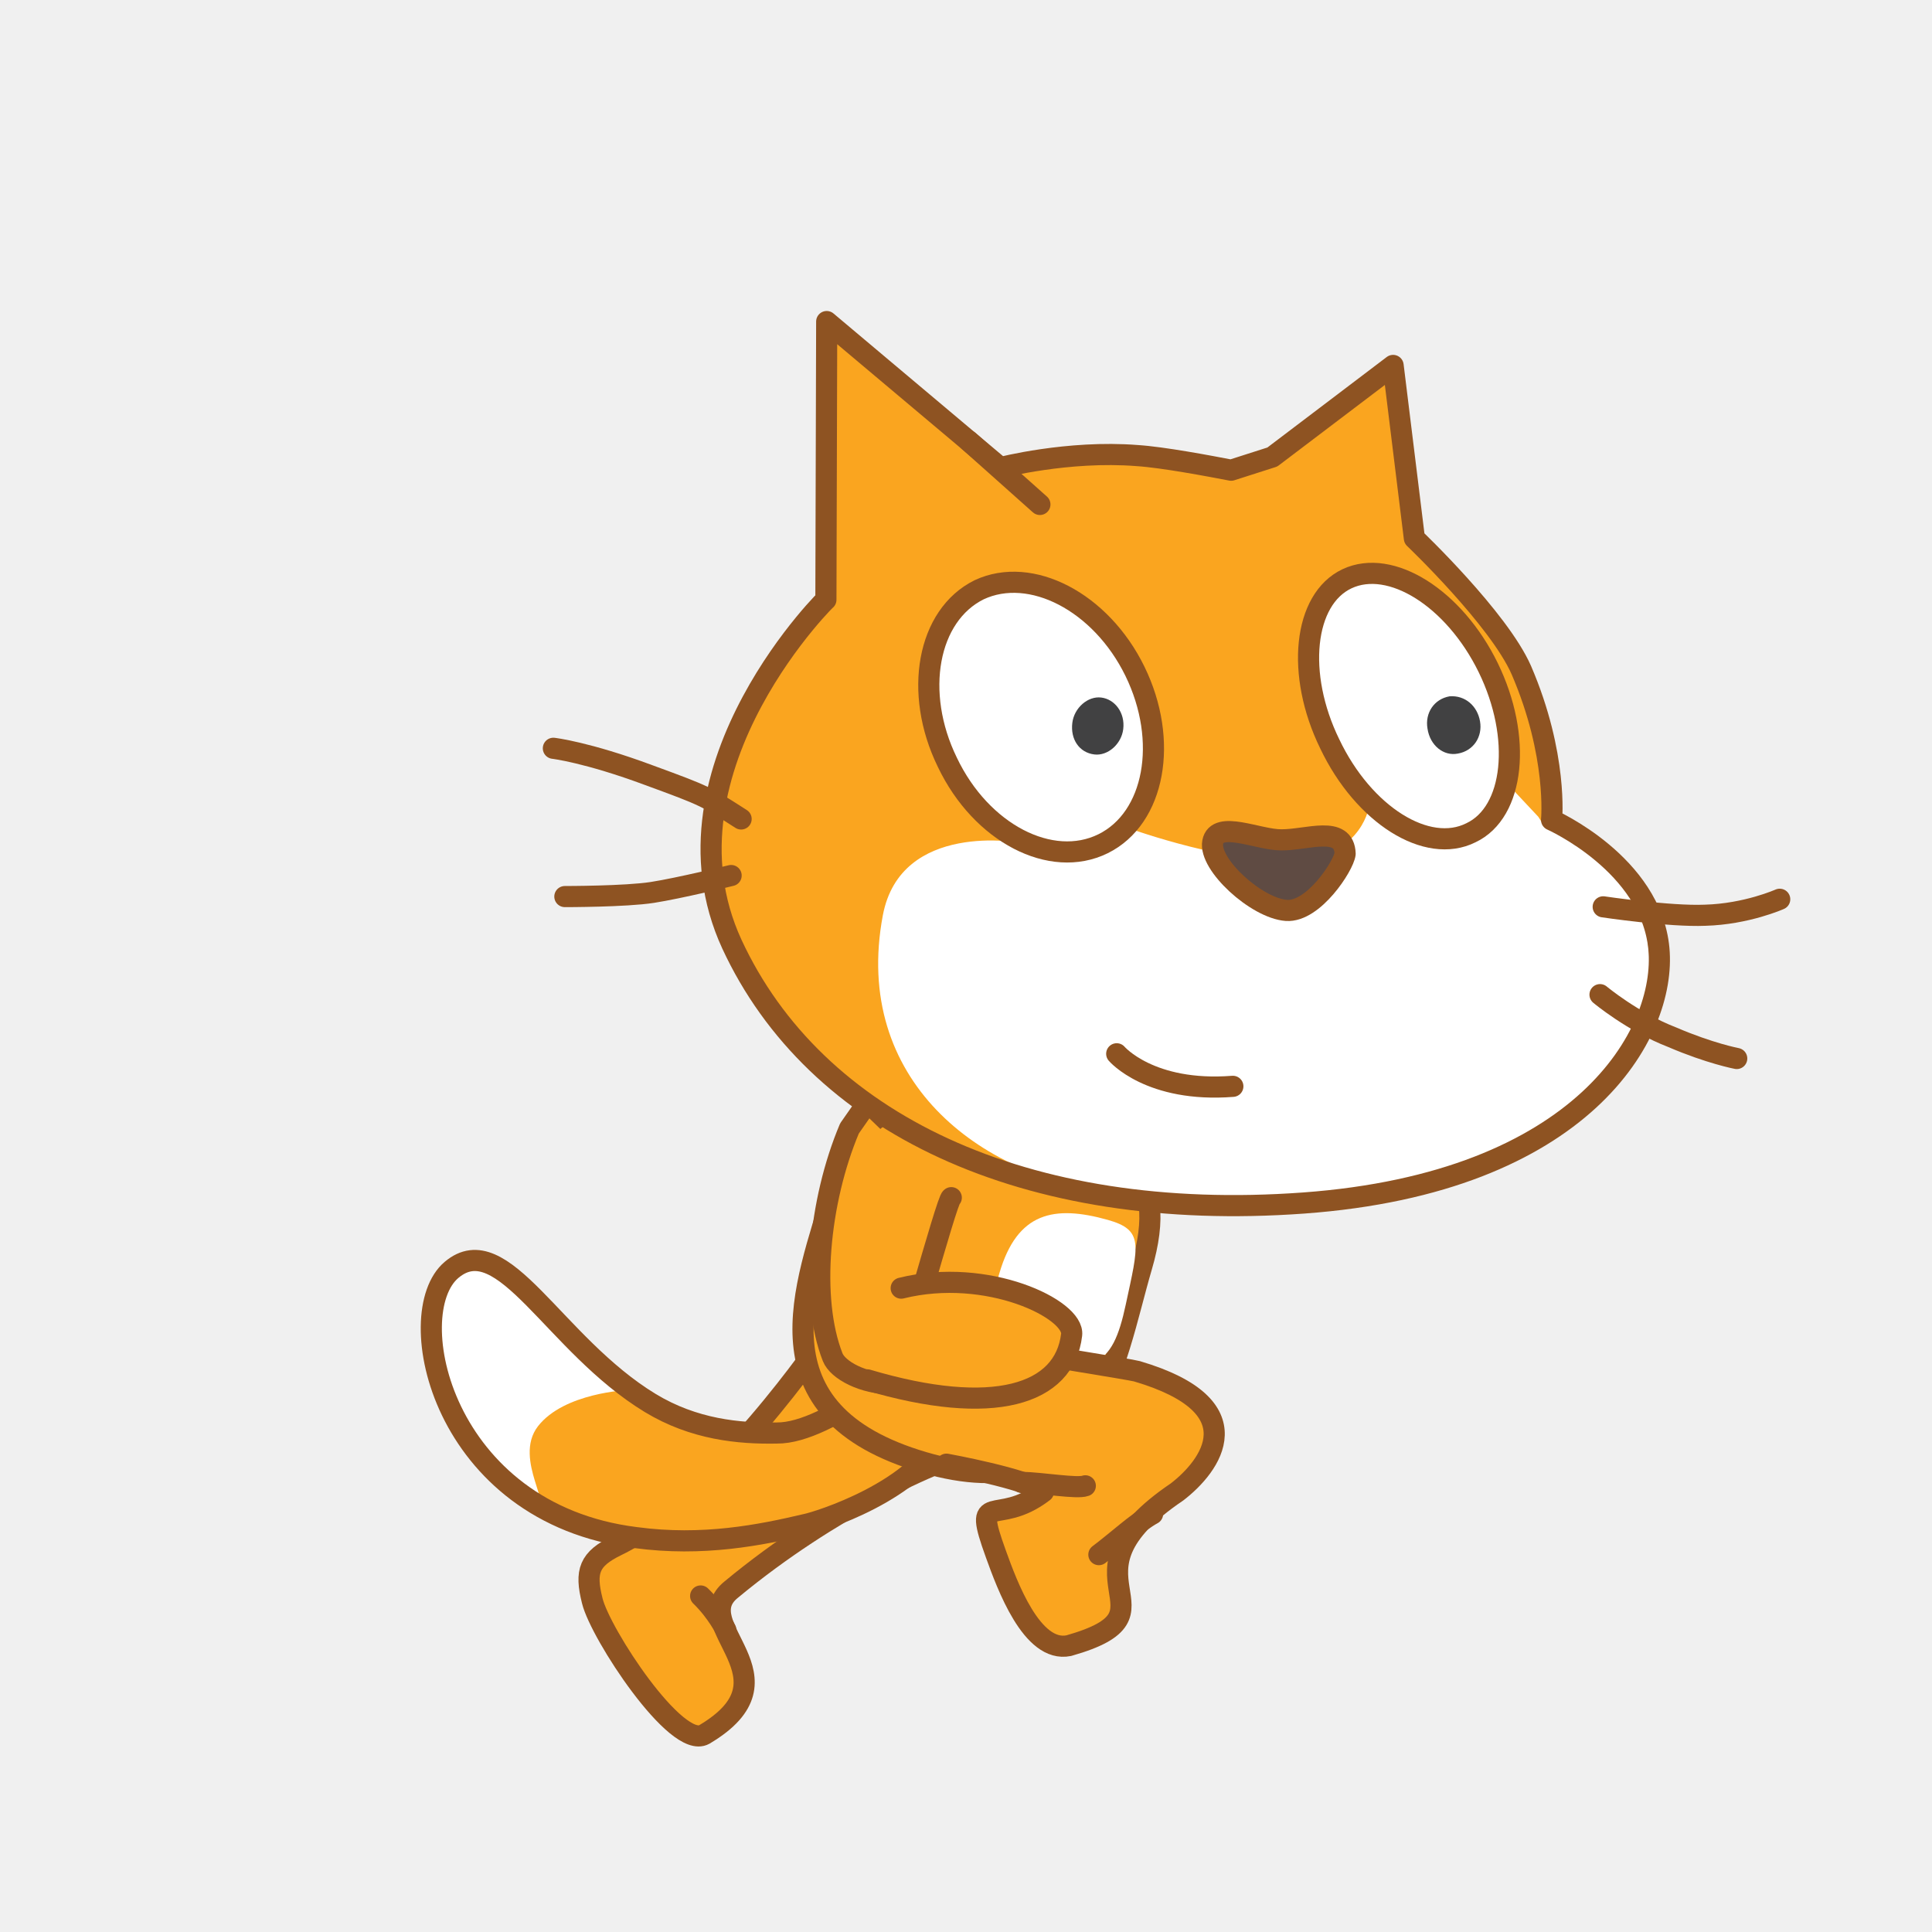
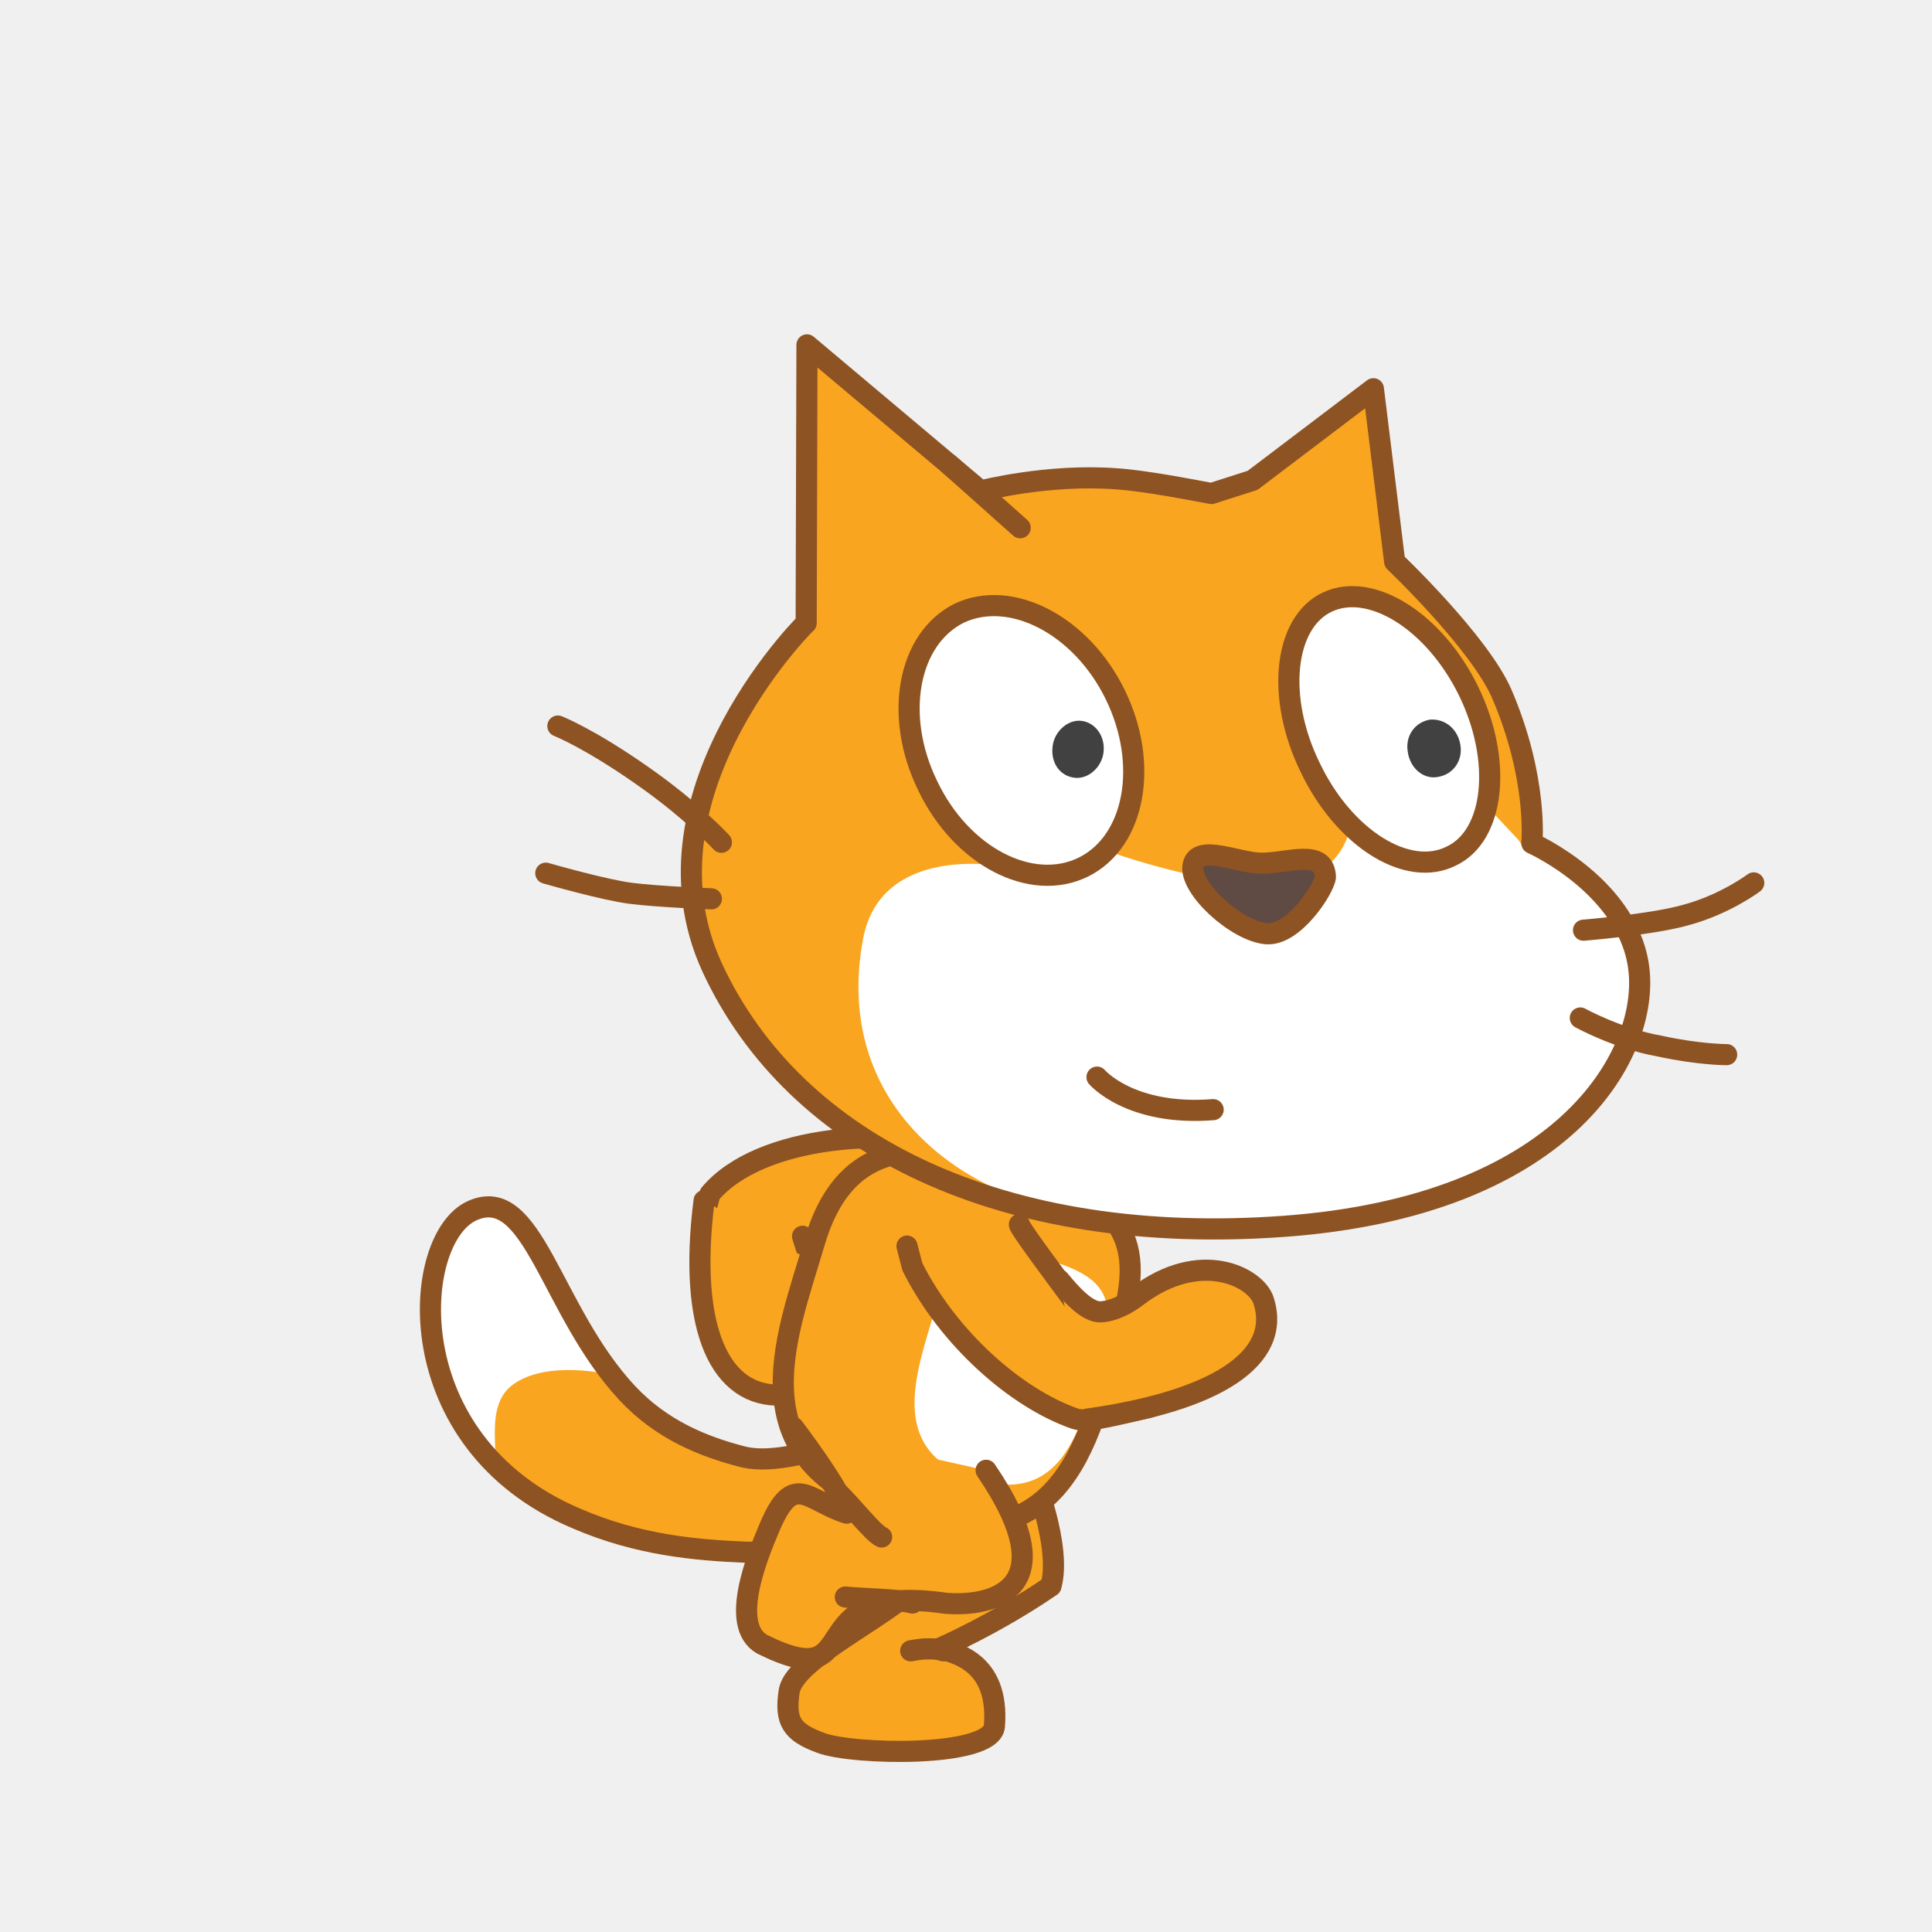
- <svg xmlns="http://www.w3.org/2000/svg" version="1.1" x="0px" y="0px" width="128px" height="128px" viewBox="-27.875 -20.604 128 128" enable-background="new -27.875 -20.604 128 128" xml:space="preserve">
+ <svg xmlns="http://www.w3.org/2000/svg" version="1.1" x="0px" y="0px" width="128px" height="128px" viewBox="-27.818 -22.149 128 128" enable-background="new -27.818 -22.149 128 128" xml:space="preserve">
  <defs />
  <g>
-     <path id="ID0.007584026083350182_16_" fill="#FAA51F" stroke="#8E5322" stroke-width="1.4" stroke-linecap="round" stroke-linejoin="round" d="   M33.96,76.47c0,0-6.594,2.605-13.396,8.246c-2.963,2.398,4.602,5.818-1.781,9.596c-1.844,1.023-6.887-6.674-7.418-8.857   c-0.498-1.965-0.203-2.771,1.615-3.658c6.641-3.225,13.771-13.805,13.771-13.805" />
-     <path id="ID0.31672530295327306_16_" fill="#FAA51F" stroke="#8E5322" stroke-width="1.4" stroke-linecap="round" stroke-linejoin="round" d="   M20.212,87.384c0,0-0.57-1.186-1.668-2.25" />
-     <path id="ID0.8535828334279358_16_" fill="#FAA51F" d="M23.595,74.337c-2.508,0.049-5.496-0.234-8.389-1.988   C8.806,68.46,5.448,60.649,2.04,63.53c-3.412,2.881-0.643,16.133,12.191,17.734c4.451,0.602,8.283-0.164,11.26-0.867   c0.811-0.152,7.549-2.248,9.16-6.176c1.611-3.926-0.16-4.436-1.088-4.779C32.675,69.188,27.13,74.366,23.595,74.337z" />
-     <path id="ID0.914295740891248_16_" fill="#FFFFFF" d="M2.179,63.356c-1.826,1.057-2.043,6.105-0.412,9.428   c1.723,3.279,4.076,5.063,5.563,6.141c1.766,0.732-1.289-2.816,0.439-5.039c1.732-2.227,5.945-2.395,5.945-2.395   s-3.99-3.67-6.156-5.758C5.655,63.743,4.179,62.44,2.179,63.356z" />
-     <path id="ID0.40227043256163597_16_" fill="none" stroke="#8E5322" stroke-width="1.4" stroke-linecap="round" stroke-linejoin="round" d="   M23.595,74.337c-2.508,0.049-5.496-0.234-8.389-1.988C8.806,68.46,5.448,60.649,2.04,63.53c-3.412,2.881-0.643,16.133,12.191,17.734   c4.451,0.602,8.283-0.164,11.26-0.867c0.811-0.152,7.549-2.248,9.16-6.176c1.611-3.926-0.16-4.436-1.088-4.779   C32.675,69.188,27.13,74.366,23.595,74.337z" />
-     <path id="ID0.46792364912107587_16_" fill="#FAA51F" stroke="#8E5322" stroke-width="1.4" stroke-linecap="round" stroke-linejoin="round" d="   M47.761,63.321c-1.887,6.43-3.016,16.313-14.436,12.961c-11.418-3.352-7.826-11.678-5.939-18.107s6.326-7.002,12.756-5.115   C46.569,54.948,49.647,56.894,47.761,63.321z" />
-     <path id="ID0.38032895559445024_22_" fill="#FFFFFF" d="M46.708,65.833c-0.896,4.188-2.102,5.031-8.207,3.115   c-1.684-0.529-1.344-1.18-0.16-5.211s3.618-4.52,7.182-3.52C47.938,60.896,47.551,61.891,46.708,65.833z" />
-     <path id="ID0.2591130444779992_16_" fill="#FAA51F" d="M53.692,10.548c-1.477-0.283-4.529-0.861-6.229-0.969   c-4.59-0.363-9.064,0.799-9.064,0.799L26.896,0.7l-0.053,18.432c0.693-0.721-11.639,11.061-6.232,22.809   c5.49,11.859,19.383,18.508,37.885,17.158c18.504-1.35,24.055-11.244,23.535-16.85s-7.111-8.533-7.111-8.533s0.426-4.281-2.002-9.92   c-1.494-3.408-7.086-8.732-7.086-8.732l-1.41-11.457l-8.002,6.068L53.692,10.548z" />
-     <path id="ID0.3588979784399271_16_" fill="#FFFFFF" d="M74.04,33.507l-2.139-2.279l-9.051,1.506c0,0-0.402,3.275-4.682,3.656   c-4.279,0.379-11.131-2.076-11.131-2.076l-7.266,0.918c0,0-7.979-1.486-9.158,4.818c-2.051,10.93,6.533,17.328,14.98,18.266   c5.459,0.674,9.02,0.406,12.975,0.188c17.449-0.975,23.582-10.697,22.766-16.342c-0.52-5.604-6.873-7.998-6.873-7.998L74.04,33.507z   " />
-     <path id="ID0.2727069961838424_16_" fill="none" stroke="#8E5322" stroke-width="1.4" stroke-linecap="round" stroke-linejoin="round" d="   M78.341,39.476c0,0,4.406,0.656,6.746,0.557c2.75-0.074,4.949-1.059,4.949-1.059" />
-     <path id="ID0.5861211125738919_16_" fill="none" stroke="#8E5322" stroke-width="1.4" stroke-linecap="round" stroke-linejoin="round" d="   M78.13,45.294c0,0,2.164,1.811,4.785,2.822c2.494,1.072,4.273,1.408,4.273,1.408" />
-     <path id="ID0.4793355236761272_16_" fill="none" stroke="#8E5322" stroke-width="1.4" stroke-linecap="round" stroke-linejoin="round" d="   M36.3,8.608l4.721,4.209" />
-     <path id="ID0.48413723474368453_16_" fill="none" stroke="#8E5322" stroke-width="1.4" stroke-linecap="round" stroke-linejoin="round" d="   M53.692,10.548c-1.477-0.283-4.529-0.861-6.229-0.969c-4.59-0.363-9.064,0.799-9.064,0.799L26.896,0.7l-0.053,18.432   c0.693-0.721-11.639,11.061-6.232,22.809c5.49,11.859,19.383,18.508,37.885,17.158c18.504-1.35,24.055-11.244,23.535-16.85   s-7.111-8.533-7.111-8.533s0.426-4.281-2.002-9.92c-1.494-3.408-7.086-8.732-7.086-8.732l-1.41-11.457l-8.002,6.068L53.692,10.548z" />
-     <path id="ID0.9024141579866409_16_" fill="none" stroke="#8E5322" stroke-width="1.4" stroke-linecap="round" stroke-linejoin="round" d="   M9.548,38.796c0,0,4.02,0.004,5.801-0.275c1.783-0.277,5.215-1.119,5.215-1.119" />
-     <path id="ID0.16030752705410123_16_" fill="none" stroke="#8E5322" stroke-width="1.4" stroke-linecap="round" stroke-linejoin="round" d="   M21.226,33.655c-2.338-1.5-2.318-1.512-6.107-2.9c-4.109-1.529-6.332-1.783-6.332-1.783" />
-     <path id="ID0.40023312577977777_16_" fill="#FFFFFF" stroke="#8E5322" stroke-width="1.4" stroke-linecap="round" stroke-linejoin="round" d="   M70.722,23.626c2.252,4.609,1.74,9.586-1.145,10.943c-2.9,1.455-7.109-1.178-9.352-5.887c-2.254-4.609-1.74-9.586,1.146-10.943   C64.261,16.382,68.468,19.017,70.722,23.626z" />
-     <path id="ID0.43813491938635707_16_" fill="#414142" d="M70.181,27.188c0.178,1.027-0.441,1.959-1.471,2.135   c-0.93,0.188-1.848-0.531-2.01-1.658c-0.178-1.029,0.439-1.961,1.469-2.137C69.187,25.452,70.005,26.159,70.181,27.188" />
-     <path id="ID0.4253597157076001_16_" fill="#FFFFFF" stroke="#8E5322" stroke-width="1.4" stroke-linecap="round" stroke-linejoin="round" d="   M47.317,23.868c2.254,4.611,1.32,9.734-2.111,11.428c-3.434,1.693-8.076-0.691-10.318-5.4c-2.254-4.609-1.32-9.734,2.111-11.428   C40.419,16.872,45.063,19.259,47.317,23.868z" />
-     <path id="ID0.814307457767427_16_" fill="#414142" d="M46.542,27.704c-0.121,0.992-1.025,1.787-1.918,1.676   c-0.992-0.121-1.59-1.002-1.455-2.092c0.121-0.992,1.025-1.789,1.918-1.678C45.981,25.72,46.677,26.612,46.542,27.704" />
-     <path id="ID0.5240494590252638_16_" fill="#5F4B43" stroke="#8E5322" stroke-width="1.4" stroke-linecap="round" stroke-linejoin="round" d="   M57.024,35.038c1.713,0.01,4.156-1,4.219,0.924c-0.098,0.793-2.088,3.873-3.887,3.752c-1.998-0.145-5.164-3.055-4.883-4.531   S55.511,35.054,57.024,35.038z" />
-     <path id="ID0.046259244438260794_16_" fill="#FFFFFF" stroke="#8E5322" stroke-width="1.4" stroke-linecap="round" stroke-linejoin="round" d="   M46.11,49.212c0,0,2.201,2.586,7.695,2.156" />
-     <path id="ID0.527006761636585_19_" fill="#FAA51F" stroke="#8E5322" stroke-width="1.4" stroke-linecap="round" stroke-linejoin="round" d="   M34.831,76.401c0,0,5.311,0.967,6.424,1.828c-3.123,2.396-4.74-0.268-3.148,4.129c0.73,2.02,2.381,6.572,4.83,6.066   c7.791-2.211-1.305-4.455,7.17-10.184c2.23-1.715,5.219-5.666-2.65-7.992c-0.398-0.119-7.191-1.191-7.648-1.301" />
-     <path id="ID0.8937406223267317_35_" fill="#FAA51F" stroke="#8E5322" stroke-width="1.4" stroke-linecap="round" stroke-linejoin="round" d="   M48.487,79.696c-0.996,0.535-2.426,1.855-3.559,2.699" />
-     <path id="ID0.8937406223267317_26_" fill="#FAA51F" stroke="#8E5322" stroke-width="1.4" stroke-linecap="round" stroke-linejoin="round" d="   M44.03,77.835c-0.547,0.205-2.867-0.203-4.223-0.23" />
-     <path id="ID0.15909873321652412_12_" fill="#FAA51F" stroke="#8E5322" stroke-width="1.4" stroke-linecap="round" stroke-linejoin="round" d="   M35.15,58.744c-0.269-0.003-3.588,12.346-3.848,12.346c-2.011,0.001-3.677-0.931-4.011-1.777c-1.52-3.871-0.933-10.297,1.114-15.155   l0.81-1.159" />
-     <path id="ID0.1790580078959465_16_" fill="#FAA51F" stroke="#8E5322" stroke-width="1.4" stroke-linecap="round" stroke-linejoin="round" d="   M31.831,64.739c5.71-1.414,11.507,1.403,11.292,3.092c-0.472,3.977-5.186,5.461-13.536,2.984" />
+     <path id="ID0.15909873321652412_13_" fill="#FAA51F" stroke="#8E5322" stroke-width="1.4" stroke-linecap="round" stroke-linejoin="round" d="   M22.186,63.498c-3.188-6.356-3.7-3.774-2.969-6.54c3.309-3.938,12.122-4.56,18.035-2.847l3.435,7.252" />
+     <path id="ID0.8143284288235009_12_" fill="#FAA51F" stroke="#8E5322" stroke-width="1.4" stroke-linecap="round" stroke-linejoin="round" d="   M26.689,61.197l5.593-0.614" />
+     <path id="ID0.6682511982508004_12_" fill="none" stroke="#8E5322" stroke-width="1.4" stroke-linecap="round" stroke-linejoin="round" d="   M25.914,61.554l-0.56-1.798" />
+     <path id="ID0.1790580078959465_17_" fill="#FAA51F" stroke="#8E5322" stroke-width="1.4" stroke-linecap="round" stroke-linejoin="round" d="   M26.152,61.528c2.32,5.406-0.485,8.685-2.186,8.746c-4.002,0.178-6.227-4.235-5.137-12.875" />
+     <path id="ID0.8535828334279358_16_" fill="#FAA51F" d="M21.258,74.331c-2.426-0.637-5.225-1.721-7.531-4.197   c-5.1-5.48-6.205-13.912-10.27-12.068c-4.066,1.846-5.008,15.35,6.904,20.383c4.121,1.791,8.016,2.098,11.072,2.232   c0.82,0.074,7.875-0.109,10.494-3.449c2.619-3.342,1.053-4.313,0.254-4.896C31.396,71.849,24.65,75.323,21.258,74.331z" />
+     <path id="ID0.914295740891248_16_" fill="#FFFFFF" d="M3.639,57.937c-2.045,0.52-3.627,5.32-2.963,8.961   c0.766,3.625,2.545,5.979,3.682,7.424c1.5,1.184-0.475-3.064,1.795-4.73c2.271-1.67,6.371-0.686,6.371-0.686   s-2.84-4.619-4.355-7.217C6.879,59.255,5.813,57.599,3.639,57.937z" />
+     <path id="ID0.40227043256163597_16_" fill="none" stroke="#8E5322" stroke-width="1.4" stroke-linecap="round" stroke-linejoin="round" d="   M21.258,74.331c-2.426-0.637-5.225-1.721-7.531-4.197c-5.1-5.48-6.205-13.912-10.27-12.068c-4.066,1.846-5.008,15.35,6.904,20.383   c4.121,1.791,8.016,2.098,11.072,2.232c0.82,0.074,7.875-0.109,10.494-3.449c2.619-3.342,1.053-4.313,0.254-4.896   C31.396,71.849,24.65,75.323,21.258,74.331z" />
+     <path id="ID0.007584026083350182_16_" fill="#FAA51F" stroke="#8E5322" stroke-width="1.4" stroke-linecap="round" stroke-linejoin="round" d="   M40.568,75.472c0,0,1.982,4.813,1.244,7.459c-3.697,2.539-7.375,4.127-7.375,4.127c0.754,0.289,3.984,0.707,3.627,5.164   c-0.199,2.1-9.4,1.9-11.5,1.1c-1.9-0.699-2.4-1.398-2.1-3.4c0.387-2.564,8.971-5.971,9.477-8.449   c-1.125-2.182-4.359-6.547-4.359-6.547" />
+     <path id="ID0.31672530295327306_16_" fill="#FAA51F" stroke="#8E5322" stroke-width="1.4" stroke-linecap="round" stroke-linejoin="round" d="   M34.67,87.222c0,0-0.654-0.299-2.152,0" />
+     <path id="ID0.46792364912107587_16_" fill="#FAA51F" stroke="#8E5322" stroke-width="1.4" stroke-linecap="round" stroke-linejoin="round" d="   M46.512,65.323c-1.887,6.428-3.016,16.311-14.436,12.959c-11.418-3.35-7.826-11.678-5.939-18.105   c1.887-6.43,6.326-7.002,12.756-5.115C45.32,56.948,48.398,58.894,46.512,65.323z" />
+     <path id="ID0.38032895559445024_22_" fill="#FFFFFF" d="M45.199,67.372c-1.184,4.031-2.094,10.328-8.234,8.525   c-6.141-1.801-4.057-7.129-2.873-11.16c1.184-4.029,3.631-4.561,7.182-3.52S46.381,63.343,45.199,67.372z" />
+     <path id="ID0.527006761636585_19_" fill="#FAA51F" stroke="#8E5322" stroke-width="1.4" stroke-linecap="round" stroke-linejoin="round" d="   M24.754,72.427c0,0,3.275,4.289,3.52,5.676c-2.614-0.83-3.509-2.835-5.107,0.936c-0.838,1.977-2.662,6.463-0.512,7.736   c7.248,3.609,2.035-4.172,12.156-2.705c2.947,0.248,8.176-0.77,2.703-8.809" />
+     <path id="ID0.8937406223267317_35_" fill="#FAA51F" stroke="#8E5322" stroke-width="1.4" stroke-linecap="round" stroke-linejoin="round" d="   M32.635,84.058c-1.098-0.275-3.043-0.262-4.449-0.4" />
+     <path id="ID0.8937406223267317_26_" fill="#FAA51F" stroke="#8E5322" stroke-width="1.4" stroke-linecap="round" stroke-linejoin="round" d="   M30.592,79.681c-0.543-0.217-1.984-2.08-2.969-3.014" />
+     <path id="ID0.2591130444779992_16_" fill="#FAA51F" d="M52.443,10.548c-1.477-0.281-4.529-0.859-6.229-0.969   c-4.59-0.363-9.064,0.799-9.064,0.799L25.646,0.7l-0.053,18.432c0.693-0.721-11.639,11.061-6.232,22.811   c5.49,11.859,19.383,18.506,37.885,17.156c18.504-1.35,24.055-11.244,23.537-16.85c-0.52-5.605-7.111-8.533-7.111-8.533   s0.426-4.281-2.004-9.92c-1.494-3.408-7.086-8.73-7.086-8.73l-1.41-11.459L55.17,9.675L52.443,10.548z" />
+     <path id="ID0.3588979784399271_16_" fill="#FFFFFF" d="M72.791,33.507l-2.137-2.279l-9.053,1.506c0,0-0.402,3.275-4.682,3.656   c-4.279,0.379-11.131-2.076-11.131-2.076l-7.266,0.92c0,0-7.979-1.486-9.158,4.816c-2.051,10.932,6.533,17.328,14.98,18.268   c5.459,0.672,9.02,0.404,12.975,0.188c17.451-0.977,23.584-10.699,22.768-16.342c-0.521-5.605-6.873-8-6.873-8L72.791,33.507z" />
+     <path id="ID0.2727069961838424_16_" fill="none" stroke="#8E5322" stroke-width="1.4" stroke-linecap="round" stroke-linejoin="round" d="   M77.094,39.478c0,0,4.439-0.357,6.695-0.982c2.662-0.697,4.583-2.15,4.583-2.15" />
+     <path id="ID0.5861211125738919_16_" fill="none" stroke="#8E5322" stroke-width="1.4" stroke-linecap="round" stroke-linejoin="round" d="   M76.881,45.294c0,0,2.47,1.369,5.234,1.859c2.653,0.58,4.463,0.57,4.463,0.57" />
+     <path id="ID0.4793355236761272_16_" fill="none" stroke="#8E5322" stroke-width="1.4" stroke-linecap="round" stroke-linejoin="round" d="   M35.051,8.608l4.721,4.209" />
+     <path id="ID0.48413723474368453_16_" fill="none" stroke="#8E5322" stroke-width="1.4" stroke-linecap="round" stroke-linejoin="round" d="   M52.443,10.548c-1.477-0.281-4.529-0.859-6.229-0.969c-4.59-0.363-9.064,0.799-9.064,0.799L25.646,0.7l-0.053,18.432   c0.693-0.721-11.639,11.061-6.232,22.811c5.49,11.859,19.383,18.506,37.885,17.156c18.504-1.35,24.055-11.244,23.537-16.85   c-0.52-5.605-7.111-8.533-7.111-8.533s0.426-4.281-2.004-9.92c-1.494-3.408-7.086-8.73-7.086-8.73l-1.41-11.459L55.17,9.675   L52.443,10.548z" />
+     <path id="ID0.9024141579866409_16_" fill="none" stroke="#8E5322" stroke-width="1.4" stroke-linecap="round" stroke-linejoin="round" d="   M8.342,35.702c0,0,3.861,1.113,5.65,1.336c1.791,0.227,5.322,0.363,5.322,0.363" />
+     <path id="ID0.16030752705410123_16_" fill="none" stroke="#8E5322" stroke-width="1.4" stroke-linecap="round" stroke-linejoin="round" d="   M19.977,33.655c0,0-1.935-2.107-5.166-4.363c-3.584-2.525-5.668-3.338-5.668-3.338" />
+     <path id="ID0.40023312577977777_16_" fill="#FFFFFF" stroke="#8E5322" stroke-width="1.4" stroke-linecap="round" stroke-linejoin="round" d="   M69.475,23.626c2.252,4.609,1.74,9.586-1.146,10.943c-2.9,1.457-7.109-1.178-9.352-5.887c-2.254-4.609-1.74-9.586,1.146-10.943   C63.012,16.382,67.221,19.017,69.475,23.626z" />
+     <path id="ID0.43813491938635707_16_" fill="#414142" d="M68.934,27.188c0.176,1.027-0.441,1.959-1.471,2.135   c-0.932,0.188-1.85-0.531-2.012-1.658c-0.178-1.029,0.441-1.961,1.469-2.137C67.939,25.452,68.758,26.159,68.934,27.188" />
+     <path id="ID0.4253597157076001_16_" fill="#FFFFFF" stroke="#8E5322" stroke-width="1.4" stroke-linecap="round" stroke-linejoin="round" d="   M46.068,23.868c2.254,4.611,1.32,9.734-2.111,11.43c-3.434,1.691-8.076-0.693-10.318-5.402c-2.254-4.609-1.32-9.734,2.111-11.428   C39.17,16.872,43.814,19.259,46.068,23.868z" />
+     <path id="ID0.814307457767427_16_" fill="#414142" d="M45.293,27.704c-0.121,0.992-1.025,1.787-1.918,1.676   c-0.992-0.121-1.59-1.002-1.455-2.092c0.121-0.992,1.025-1.789,1.918-1.678C44.732,25.72,45.428,26.612,45.293,27.704" />
+     <path id="ID0.5240494590252638_16_" fill="#5F4B43" stroke="#8E5322" stroke-width="1.4" stroke-linecap="round" stroke-linejoin="round" d="   M55.775,35.04c1.713,0.008,4.156-1,4.219,0.922c-0.098,0.793-2.088,3.875-3.887,3.752c-1.998-0.145-5.164-3.053-4.883-4.529   S54.262,35.056,55.775,35.04z" />
+     <path id="ID0.046259244438260794_16_" fill="#FFFFFF" stroke="#8E5322" stroke-width="1.4" stroke-linecap="round" stroke-linejoin="round" d="   M44.861,49.212c0,0,2.201,2.588,7.695,2.156" />
+     <path id="ID0.15909873321652412_12_" fill="#FAA51F" stroke="#8E5322" stroke-width="1.4" stroke-linecap="round" stroke-linejoin="round" d="   M39.719,58.97c-0.177,0.202,8.937,12.045,8.683,12.102c-2.065,0.458-4.135,1.071-4.995,0.773c-3.929-1.362-8.42-5.354-10.78-10.068   l-0.354-1.369" />
+     <path id="ID0.1790580078959465_16_" fill="#FAA51F" stroke="#8E5322" stroke-width="1.4" stroke-linecap="round" stroke-linejoin="round" d="   M42.363,62.651c0.724,0.877,1.834,2.163,2.756,2.113c0.834-0.049,1.699-0.492,2.401-1.029c4.189-3.201,7.897-1.263,8.379,0.287   c1.219,3.813-3.131,6.645-11.663,7.845" />
  </g>
</svg>
